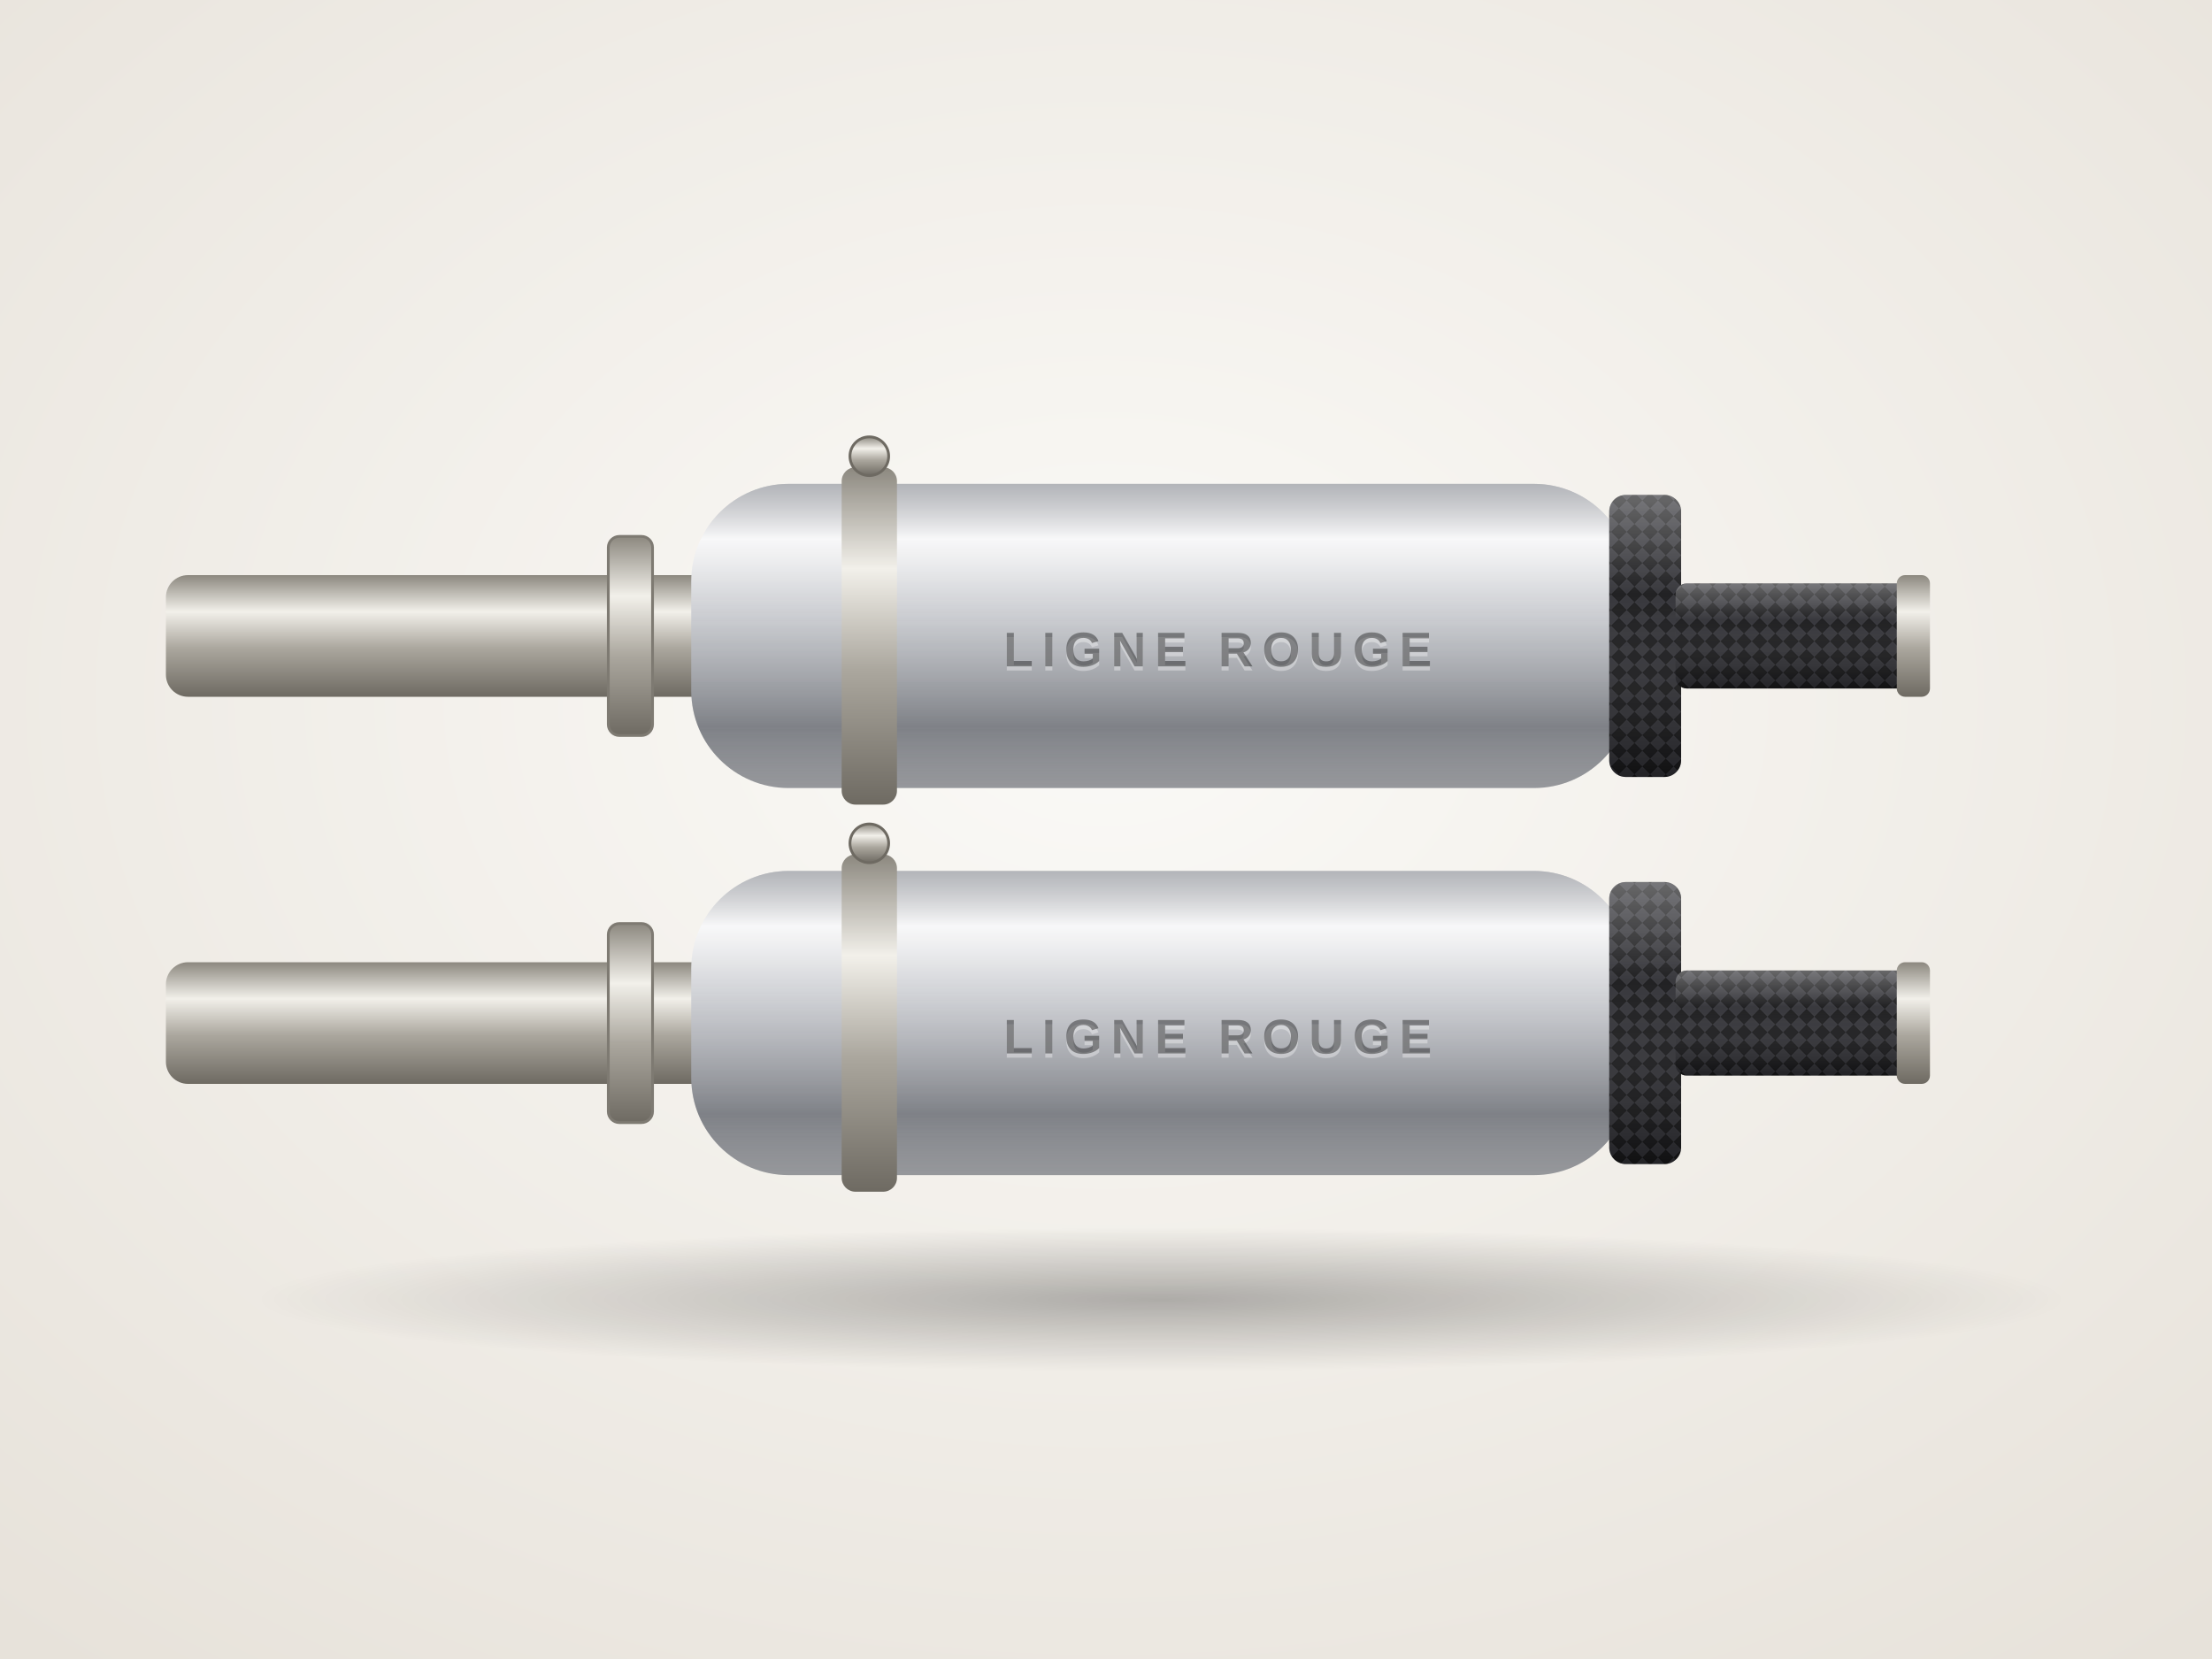
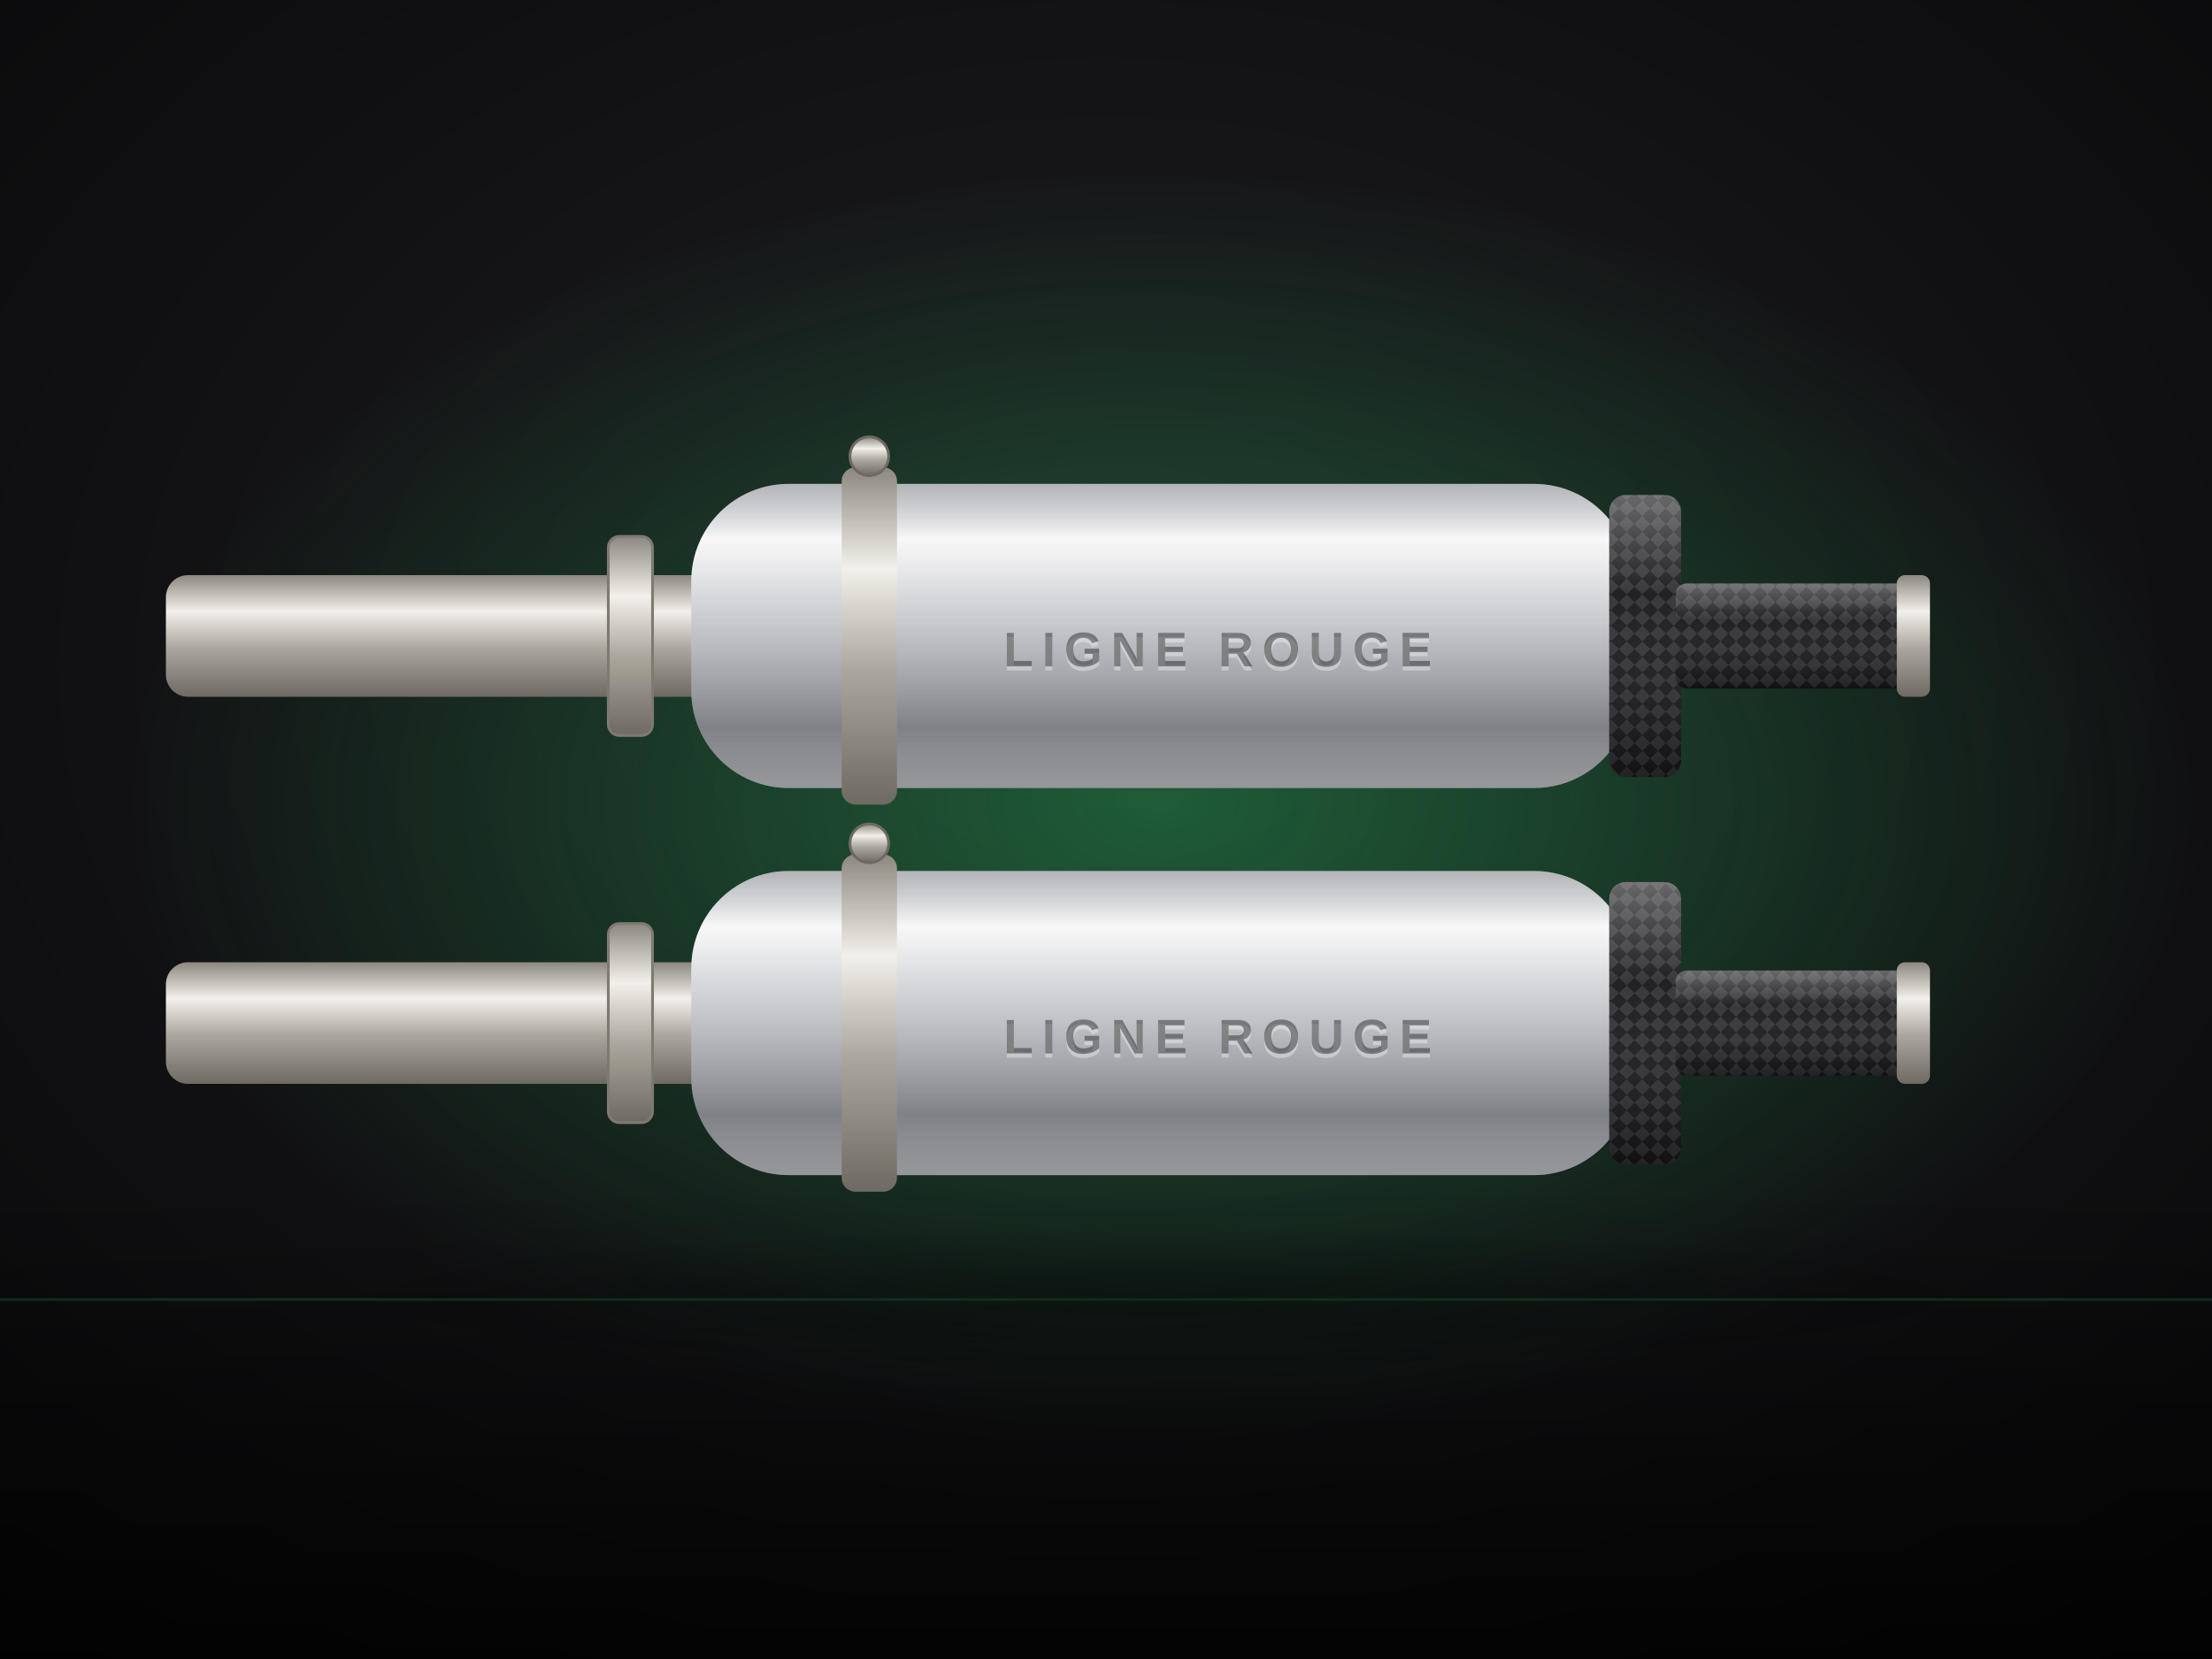
<svg xmlns="http://www.w3.org/2000/svg" viewBox="0 0 800 600" width="800" height="600">
  <defs>
-     <radialGradient id="bg" cx="50%" cy="42%" r="75%">
-       <stop offset="0" stop-color="#FBFAF7" />
-       <stop offset="1" stop-color="#E7E2DA" />
+     <radialGradient id="bg" cx="50%" cy="40%" r="80%">
+       <stop offset="0" stop-color="#1E1E22" />
+       <stop offset="1" stop-color="#070708" />
    </radialGradient>
+     <radialGradient id="glow" cx="50%" cy="50%" r="50%">
+       <stop offset="0" stop-color="#22C55E" stop-opacity="0.38" />
+       <stop offset="1" stop-color="#22C55E" stop-opacity="0" />
+     </radialGradient>
+     <linearGradient id="floor" x1="0" y1="0" x2="0" y2="1">
+       <stop offset="0" stop-color="#000" stop-opacity="0" />
+       <stop offset="1" stop-color="#000" stop-opacity="0.7" />
+     </linearGradient>
    <linearGradient id="metal" x1="0" y1="0" x2="0" y2="1">
      <stop offset="0" stop-color="#8A8D94" />
      <stop offset="0.18" stop-color="#F6F6F7" />
      <stop offset="0.45" stop-color="#C7C9CE" />
      <stop offset="0.8" stop-color="#8A8D94" />
      <stop offset="1" stop-color="#C7C9CE" />
    </linearGradient>
    <linearGradient id="ti" x1="0" y1="0" x2="0" y2="1">
      <stop offset="0" stop-color="#8C887F" />
      <stop offset="0.3" stop-color="#F2F0EA" />
      <stop offset="0.6" stop-color="#ABA79E" />
      <stop offset="1" stop-color="#6E6A62" />
    </linearGradient>
    <linearGradient id="heat" x1="0" y1="0" x2="1" y2="0">
      <stop offset="0" stop-color="#C08457" stop-opacity="0" />
      <stop offset="0.3" stop-color="#C08457" stop-opacity="0.55" />
      <stop offset="0.6" stop-color="#8B5CF6" stop-opacity="0.55" />
      <stop offset="1" stop-color="#3B82F6" stop-opacity="0.6" />
    </linearGradient>
    <linearGradient id="gloss" x1="0" y1="0" x2="0" y2="1">
      <stop offset="0" stop-color="#fff" stop-opacity="0.35" />
      <stop offset="0.35" stop-color="#fff" stop-opacity="0.05" />
      <stop offset="1" stop-color="#000" stop-opacity="0.25" />
    </linearGradient>
    <pattern id="carbon" width="8" height="8" patternUnits="userSpaceOnUse" patternTransform="rotate(45)">
      <rect width="8" height="8" fill="#161618" />
      <rect width="4" height="4" fill="#2E2E33" />
      <rect x="4" y="4" width="4" height="4" fill="#2E2E33" />
    </pattern>
    <radialGradient id="shadow" cx="50%" cy="50%" r="50%">
      <stop offset="0" stop-color="#000" stop-opacity="0.28" />
      <stop offset="1" stop-color="#000" stop-opacity="0" />
    </radialGradient>
    <radialGradient id="bore" cx="45%" cy="45%" r="60%">
      <stop offset="0" stop-color="#000" />
      <stop offset="0.8" stop-color="#1a1a1a" />
      <stop offset="1" stop-color="#444" />
    </radialGradient>
  </defs>
  <rect width="800" height="600" fill="url(#bg)" />
+   <ellipse cx="420" cy="290" rx="380" ry="230" fill="url(#glow)" />
+   <rect y="430" width="800" height="170" fill="url(#floor)" />
+   <line x1="0" y1="470" x2="800" y2="470" stroke="#22C55E" stroke-opacity="0.18" />
  <ellipse cx="420" cy="470" rx="330" ry="26" fill="url(#shadow)" />
  <rect x="60" y="208" width="200" height="44" rx="8" fill="url(#ti)" />
  <rect x="220" y="194" width="16" height="72" rx="4" fill="url(#ti)" stroke="#7e7a72" stroke-width="1" />
  <rect x="60" y="348" width="200" height="44" rx="8" fill="url(#ti)" />
  <rect x="220" y="334" width="16" height="72" rx="4" fill="url(#ti)" stroke="#7e7a72" stroke-width="1" />
  <rect x="250" y="175" width="340" height="110" rx="35.2" fill="url(#metal)" />
  <rect x="250" y="175" width="340" height="110" rx="35.2" fill="url(#gloss)" />
  <rect x="304.4" y="169" width="20" height="122" rx="5" fill="url(#ti)" />
  <circle cx="314.4" cy="165" r="7" fill="url(#ti)" stroke="#6e6a62" />
  <rect x="582" y="179" width="26" height="102" rx="6" fill="url(#carbon)" />
  <rect x="582" y="179" width="26" height="102" rx="6" fill="url(#gloss)" />
  <g transform="translate(440.4 241) rotate(0)" font-family="Arial Black, Arial, sans-serif" font-weight="900" font-size="17.6" letter-spacing="3.168" text-anchor="middle">
    <text y="1.5" fill="#fff" fill-opacity="0.35">LIGNE ROUGE</text>
    <text fill="#000" fill-opacity="0.38">LIGNE ROUGE</text>
  </g>
  <rect x="250" y="315" width="340" height="110" rx="35.2" fill="url(#metal)" />
  <rect x="250" y="315" width="340" height="110" rx="35.2" fill="url(#gloss)" />
  <rect x="304.4" y="309" width="20" height="122" rx="5" fill="url(#ti)" />
  <circle cx="314.4" cy="305" r="7" fill="url(#ti)" stroke="#6e6a62" />
  <rect x="582" y="319" width="26" height="102" rx="6" fill="url(#carbon)" />
  <rect x="582" y="319" width="26" height="102" rx="6" fill="url(#gloss)" />
  <g transform="translate(440.4 381) rotate(0)" font-family="Arial Black, Arial, sans-serif" font-weight="900" font-size="17.6" letter-spacing="3.168" text-anchor="middle">
    <text y="1.5" fill="#fff" fill-opacity="0.35">LIGNE ROUGE</text>
    <text fill="#000" fill-opacity="0.38">LIGNE ROUGE</text>
  </g>
  <rect x="606" y="211" width="90" height="38" rx="4" fill="url(#carbon)" />
  <rect x="606" y="211" width="90" height="38" rx="4" fill="url(#gloss)" />
  <rect x="686" y="208" width="12" height="44" rx="3" fill="url(#ti)" />
  <rect x="606" y="351" width="90" height="38" rx="4" fill="url(#carbon)" />
  <rect x="606" y="351" width="90" height="38" rx="4" fill="url(#gloss)" />
  <rect x="686" y="348" width="12" height="44" rx="3" fill="url(#ti)" />
</svg>
